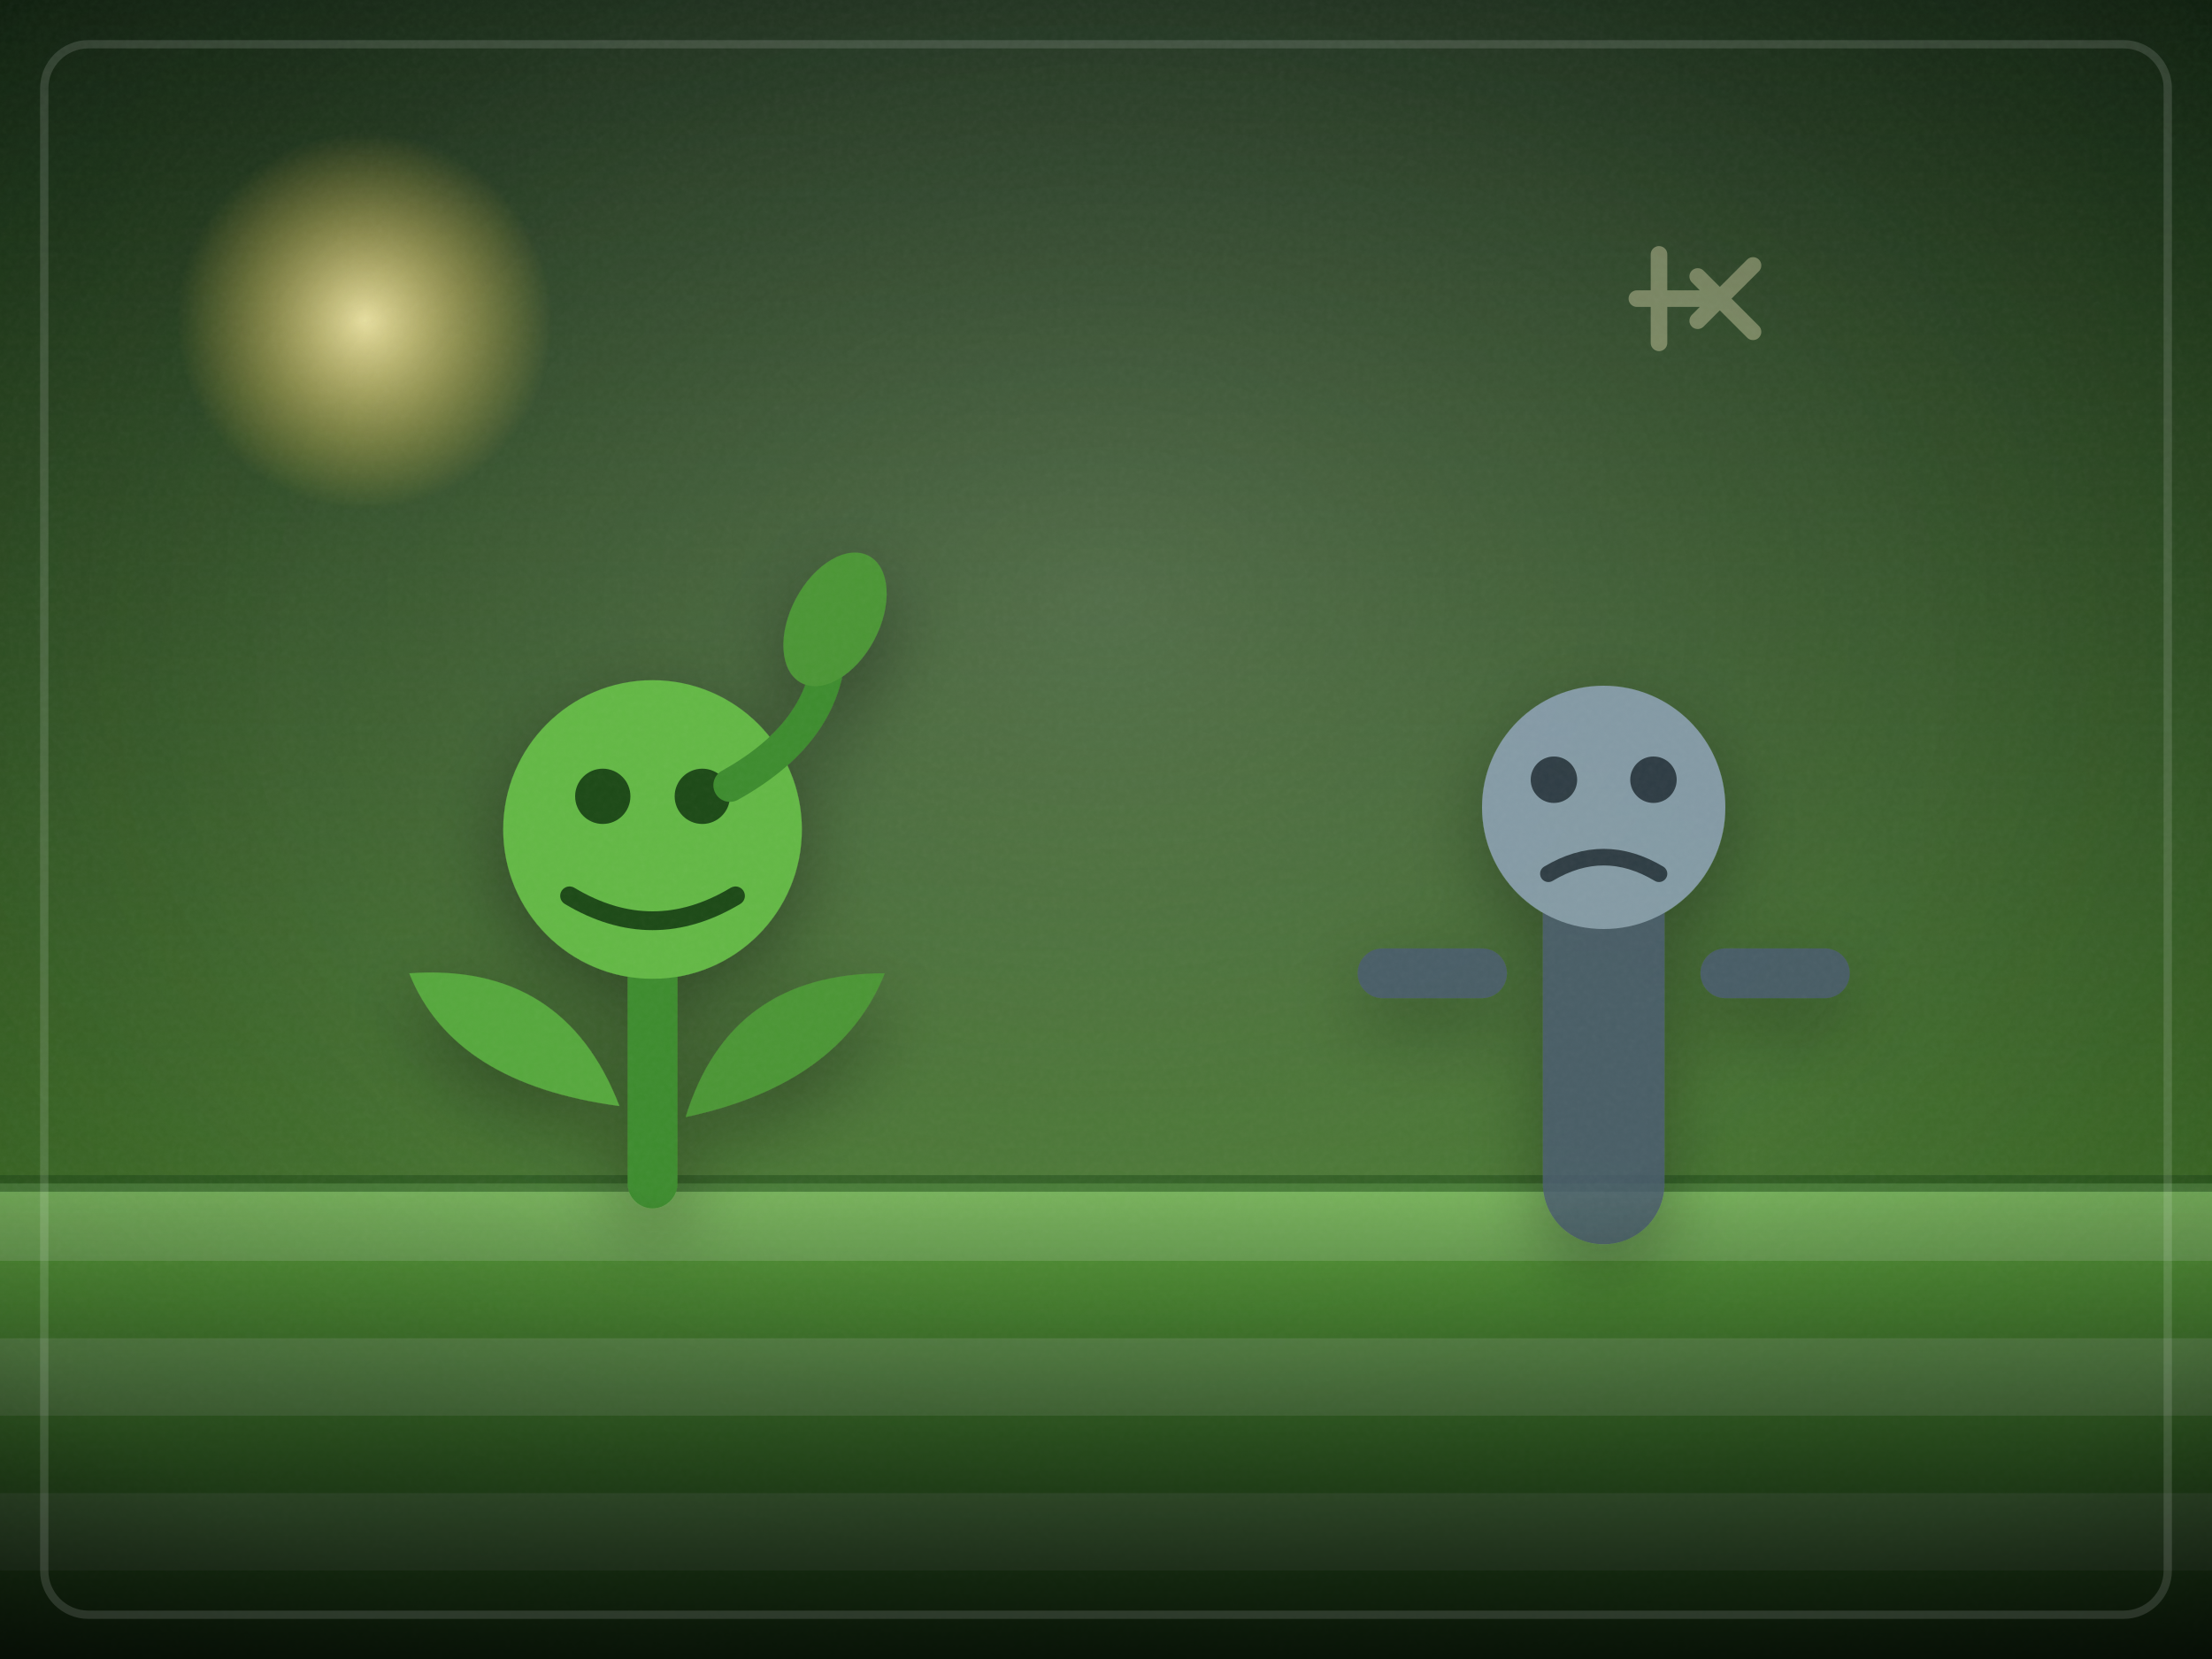
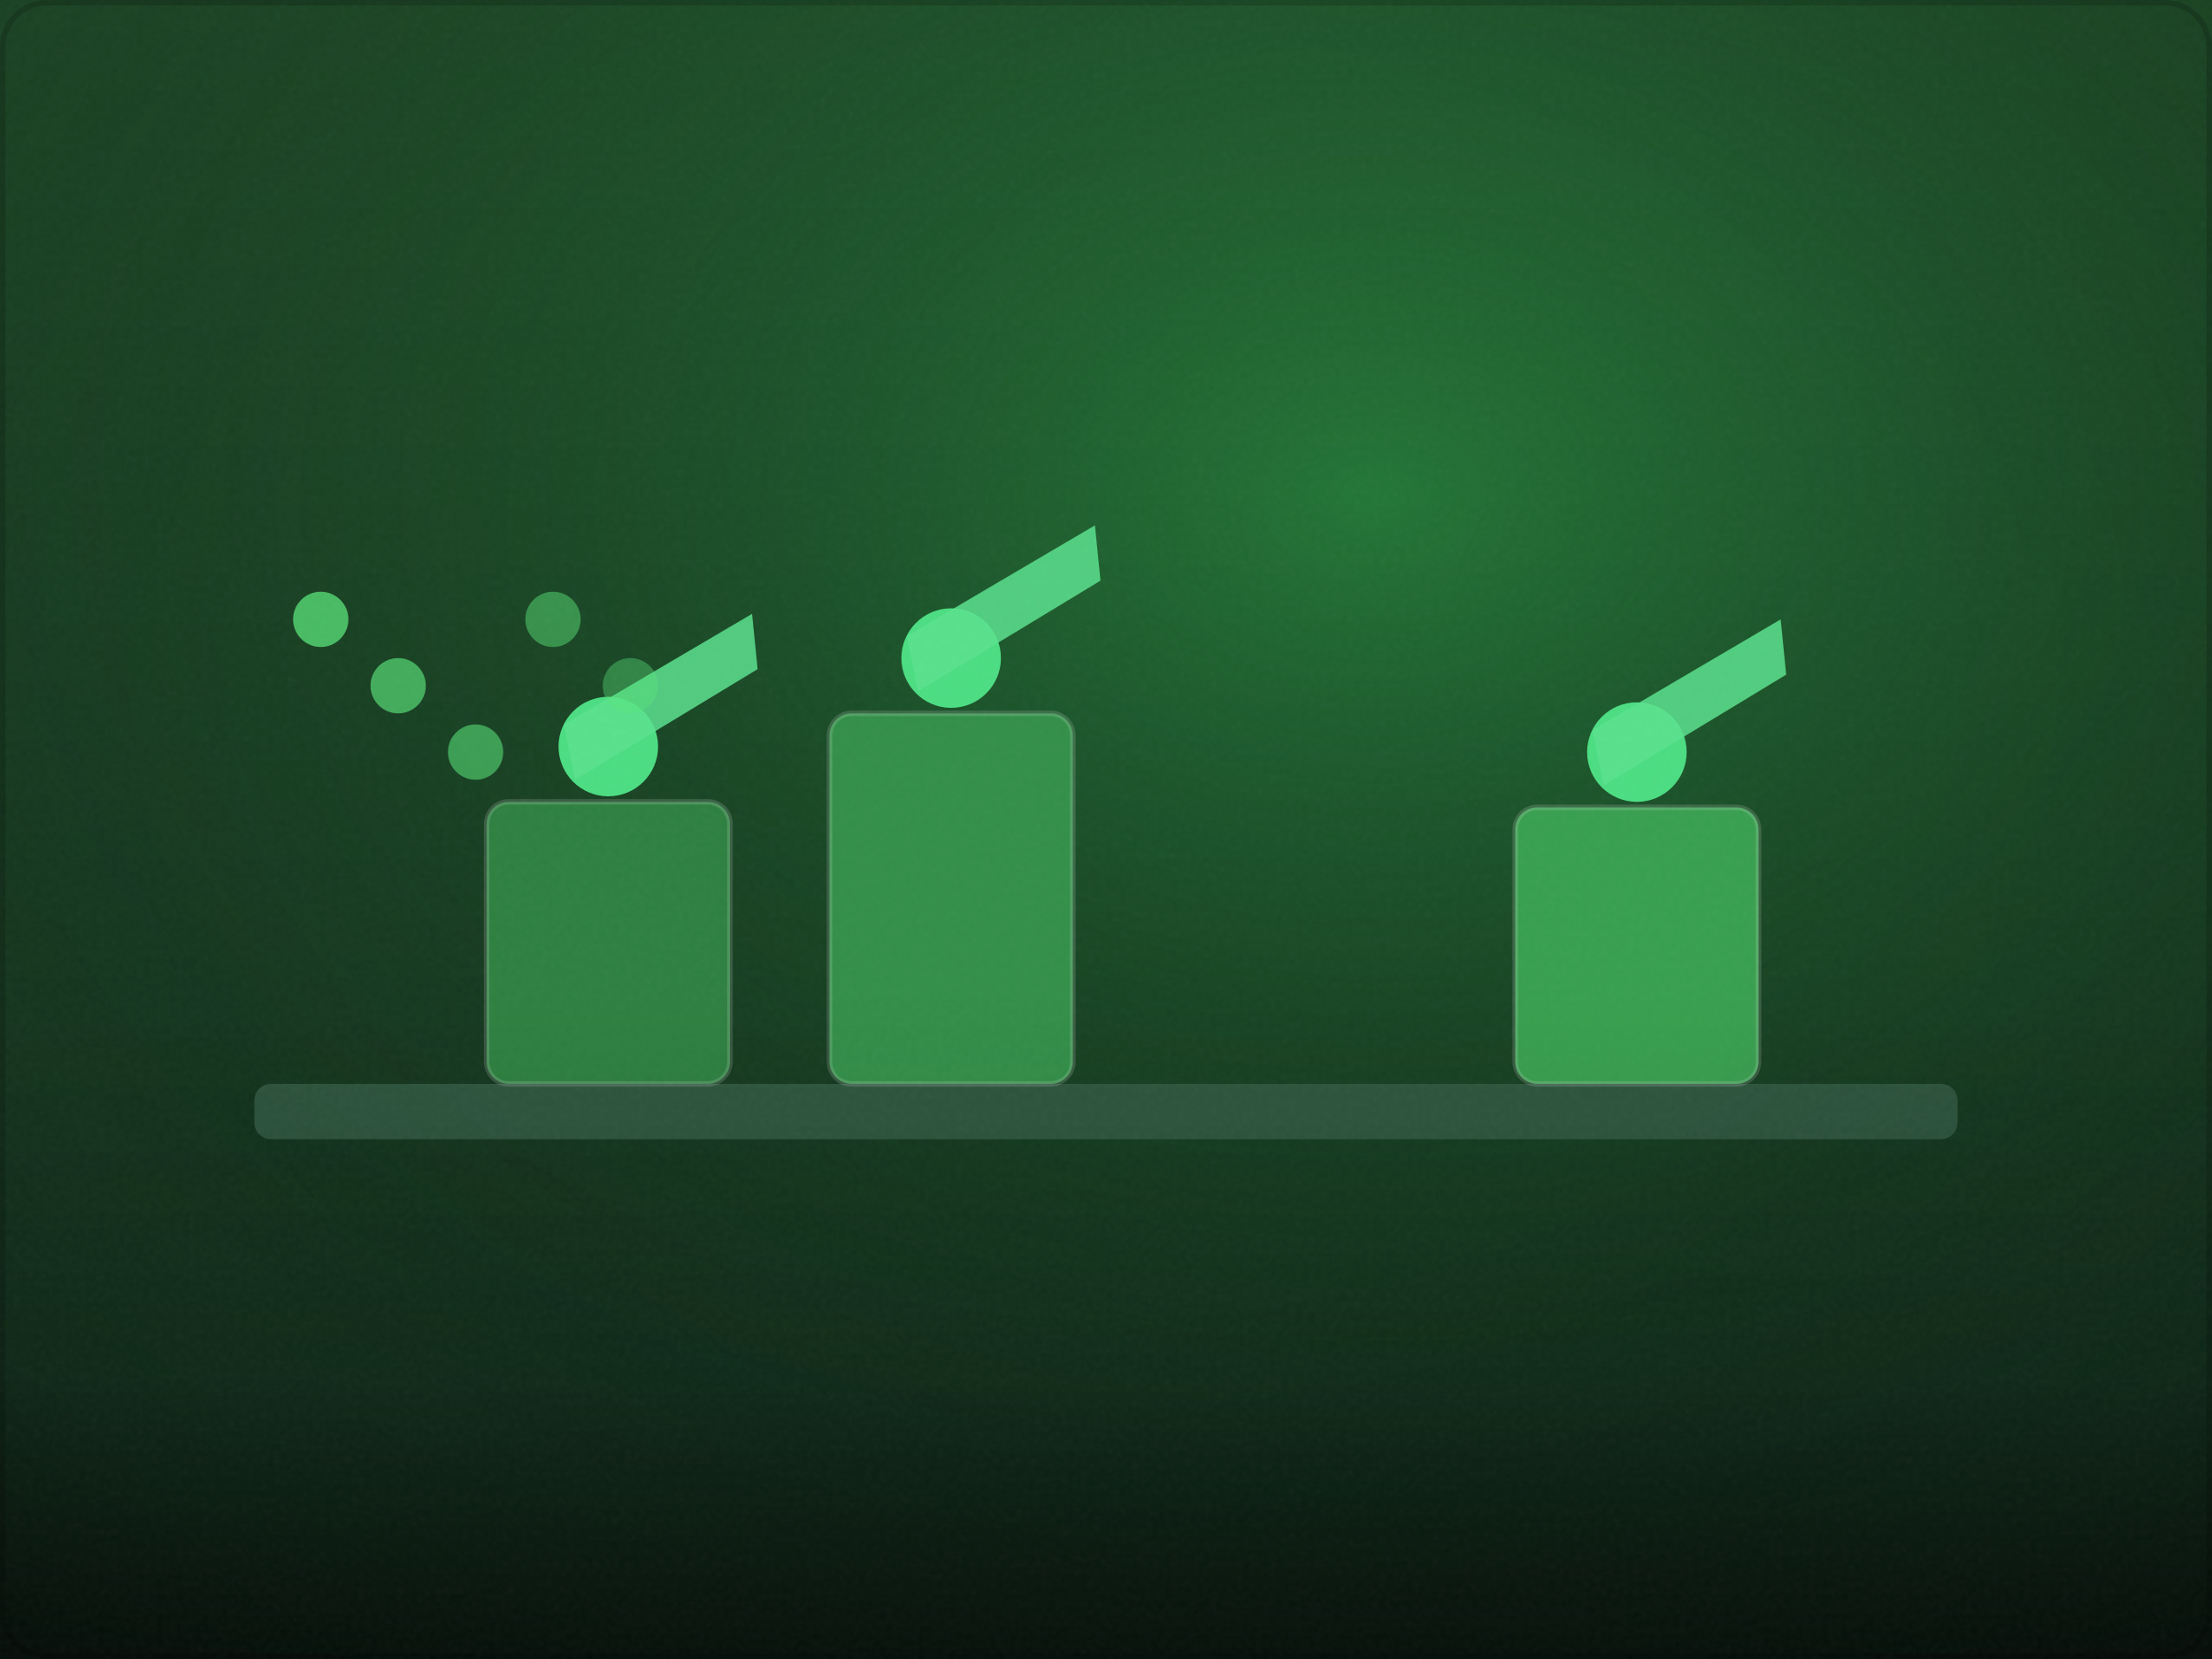
- <svg xmlns="http://www.w3.org/2000/svg" viewBox="0 0 400 300" role="img" aria-label="植物大战僵尸 封面">
+ <svg xmlns="http://www.w3.org/2000/svg" viewBox="0 0 400 300" width="400" height="300" aria-hidden="true">
  <defs>
-     <linearGradient id="bg" x1="0" y1="0" x2="0" y2="1">
-       <stop offset="0" stop-color="#10240F" />
-       <stop offset="1" stop-color="#4E8A2E" />
+     <linearGradient id="bplantsvszombies" x1="0" y1="0" x2="0" y2="1">
+       <stop offset="0" stop-color="#1d4927" />
+       <stop offset="1" stop-color="#102d1b" />
    </linearGradient>
-     <radialGradient id="gl" cx="0.5" cy="0.36" r="0.62">
-       <stop offset="0" stop-color="#fff" stop-opacity="0.2" />
-       <stop offset="1" stop-color="#fff" stop-opacity="0" />
+     <radialGradient id="gplantsvszombies" cx="0.62" cy="0.3" r="0.7">
+       <stop offset="0" stop-color="#37e660" stop-opacity="0.32" />
+       <stop offset="1" stop-color="#000000" stop-opacity="0" />
    </radialGradient>
-     <radialGradient id="vg" cx="0.5" cy="0.42" r="0.8">
+     <radialGradient id="vg" cx="0.5" cy="0.4" r="0.82">
      <stop offset="0.45" stop-color="#000" stop-opacity="0" />
-       <stop offset="0.78" stop-color="#000" stop-opacity="0.12" />
-       <stop offset="1" stop-color="#000" stop-opacity="0.4" />
+       <stop offset="0.78" stop-color="#000" stop-opacity="0.1" />
+       <stop offset="1" stop-color="#000" stop-opacity="0.34" />
    </radialGradient>
-     <linearGradient id="sc" x1="0" y1="0" x2="0" y2="1">
+     <linearGradient id="fd" x1="0" y1="0" x2="0" y2="1">
      <stop offset="0" stop-color="#000" stop-opacity="0" />
-       <stop offset="0.45" stop-color="#000" stop-opacity="0.34" />
-       <stop offset="1" stop-color="#000" stop-opacity="0.8" />
+       <stop offset="0.58" stop-color="#000" stop-opacity="0.12" />
+       <stop offset="1" stop-color="#000" stop-opacity="0.62" />
    </linearGradient>
-     <filter id="nz" x="0" y="0" width="100%" height="100%">
-       <feTurbulence type="fractalNoise" baseFrequency="0.9" numOctaves="3" stitchTiles="stitch" />
+     <filter id="nz">
+       <feTurbulence type="fractalNoise" baseFrequency="0.85" numOctaves="3" stitchTiles="stitch" />
      <feColorMatrix type="saturate" values="0" />
    </filter>
-     <linearGradient id="lawn" x1="0" y1="0" x2="0" y2="1">
-       <stop offset="0" stop-color="#5EA33C" />
-       <stop offset="1" stop-color="#2F6B26" />
-     </linearGradient>
-     <filter id="sh" x="-50%" y="-50%" width="200%" height="200%">
-       <feDropShadow dx="0" dy="5" stdDeviation="7" flood-color="#000" flood-opacity="0.35" />
-     </filter>
-     <radialGradient id="sun2" cx="0.5" cy="0.5" r="0.5">
-       <stop offset="0" stop-color="#FFF3B0" stop-opacity="0.9" />
-       <stop offset="1" stop-color="#FFD24A" stop-opacity="0" />
-     </radialGradient>
  </defs>
-   <rect width="400" height="300" fill="url(#bg)" />
-   <rect width="400" height="300" fill="url(#gl)" />
-   <circle cx="66" cy="58" r="34" fill="url(#sun2)" />
-   <g opacity="0.35" fill="#FFF6C9">
-     <path d="M300 46 l0 16 M310 54 l-14 0 M307 50 l10 10 M307 58 l10 -10" stroke="#FFF6C9" stroke-width="3" stroke-linecap="round" fill="none" />
-   </g>
-   <path d="M0 214 h400 v86 h-400 z" fill="url(#lawn)" />
-   <g opacity="0.16" fill="#fff">
-     <rect x="0" y="214" width="400" height="14" />
-     <rect x="0" y="242" width="400" height="14" />
-     <rect x="0" y="270" width="400" height="14" />
-   </g>
-   <path d="M0 214 h400" stroke="#1E4A18" stroke-width="3" opacity="0.5" />
-   <g filter="url(#sh)">
-     <path d="M118 214 v-38" stroke="#3E8C2E" stroke-width="9" stroke-linecap="round" />
-     <path d="M112 200 q-30 -4 -38 -24 q28 -2 38 24" fill="#57A83C" />
-     <path d="M124 202 q28 -6 36 -26 q-28 0 -36 26" fill="#4C9635" />
-     <circle cx="118" cy="150" r="27" fill="#63B845" />
-     <circle cx="109" cy="144" r="5" fill="#1E4A18" />
-     <circle cx="127" cy="144" r="5" fill="#1E4A18" />
-     <path d="M103 162 q15 9 30 0" stroke="#1E4A18" stroke-width="3.4" fill="none" stroke-linecap="round" />
-     <path d="M132 142 q18 -10 18 -26" stroke="#3E8C2E" stroke-width="6" fill="none" stroke-linecap="round" />
-     <ellipse cx="151" cy="112" rx="8" ry="13" fill="#4C9635" transform="rotate(28 151 112)" />
-   </g>
-   <g opacity="0.85" filter="url(#sh)">
-     <path d="M290 214 v-56" stroke="#4A5A6E" stroke-width="22" stroke-linecap="round" />
-     <circle cx="290" cy="146" r="22" fill="#8FA3B8" />
-     <circle cx="281" cy="141" r="4.2" fill="#2B3646" />
-     <circle cx="299" cy="141" r="4.2" fill="#2B3646" />
-     <path d="M280 158 q10 -6 20 0" stroke="#2B3646" stroke-width="3" fill="none" stroke-linecap="round" />
-     <path d="M268 176 h-18" stroke="#4A5A6E" stroke-width="9" stroke-linecap="round" />
-     <path d="M312 176 h18" stroke="#4A5A6E" stroke-width="9" stroke-linecap="round" />
-   </g>
+   <rect width="400" height="300" fill="url(#bplantsvszombies)" />
+   <rect width="400" height="300" fill="url(#gplantsvszombies)" />
+   <rect x="46" y="196" width="308" height="10" rx="3" fill="#2e563e" />
+   <rect x="88" y="145" width="44" height="51" rx="4" fill="#2d8040" stroke="#fff" stroke-opacity="0.15" />
+   <circle cx="110" cy="135" r="9" fill="#4bdd82" />
+   <path d="M102 131 L136 111 L137 121 L104 141 Z" fill="#5ae28e" opacity="0.85" />
+   <rect x="150" y="129" width="44" height="67" rx="4" fill="#328f48" stroke="#fff" stroke-opacity="0.15" />
+   <circle cx="172" cy="119" r="9" fill="#4bdd82" />
+   <path d="M164 115 L198 95 L199 105 L166 125 Z" fill="#5ae28e" opacity="0.85" />
+   <rect x="274" y="146" width="44" height="50" rx="4" fill="#389f4f" stroke="#fff" stroke-opacity="0.15" />
+   <circle cx="296" cy="136" r="9" fill="#4bdd82" />
+   <path d="M288 132 L322 112 L323 122 L290 142 Z" fill="#5ae28e" opacity="0.85" />
+   <circle cx="58" cy="112" r="5" fill="#58e478" opacity="0.75" />
+   <circle cx="72" cy="124" r="5" fill="#58e478" opacity="0.66" />
+   <circle cx="86" cy="136" r="5" fill="#58e478" opacity="0.57" />
+   <circle cx="100" cy="112" r="5" fill="#58e478" opacity="0.48" />
+   <circle cx="114" cy="124" r="5" fill="#58e478" opacity="0.39" />
  <rect width="400" height="300" fill="url(#vg)" />
-   <rect width="400" height="300" filter="url(#nz)" opacity="0.05" style="mix-blend-mode:normal" />
-   <rect y="216" width="400" height="84" fill="url(#sc)" />
-   <rect x="8" y="8" width="384" height="284" rx="8" fill="none" stroke="#fff" stroke-opacity="0.13" stroke-width="1.5" />
+   <rect y="180" width="400" height="120" fill="url(#fd)" />
+   <rect width="400" height="300" filter="url(#nz)" opacity="0.045" style="mix-blend-mode:normal" />
+   <rect x="0.5" y="0.5" width="399" height="299" rx="8" fill="none" stroke="#000" stroke-opacity="0.16" />
</svg>
